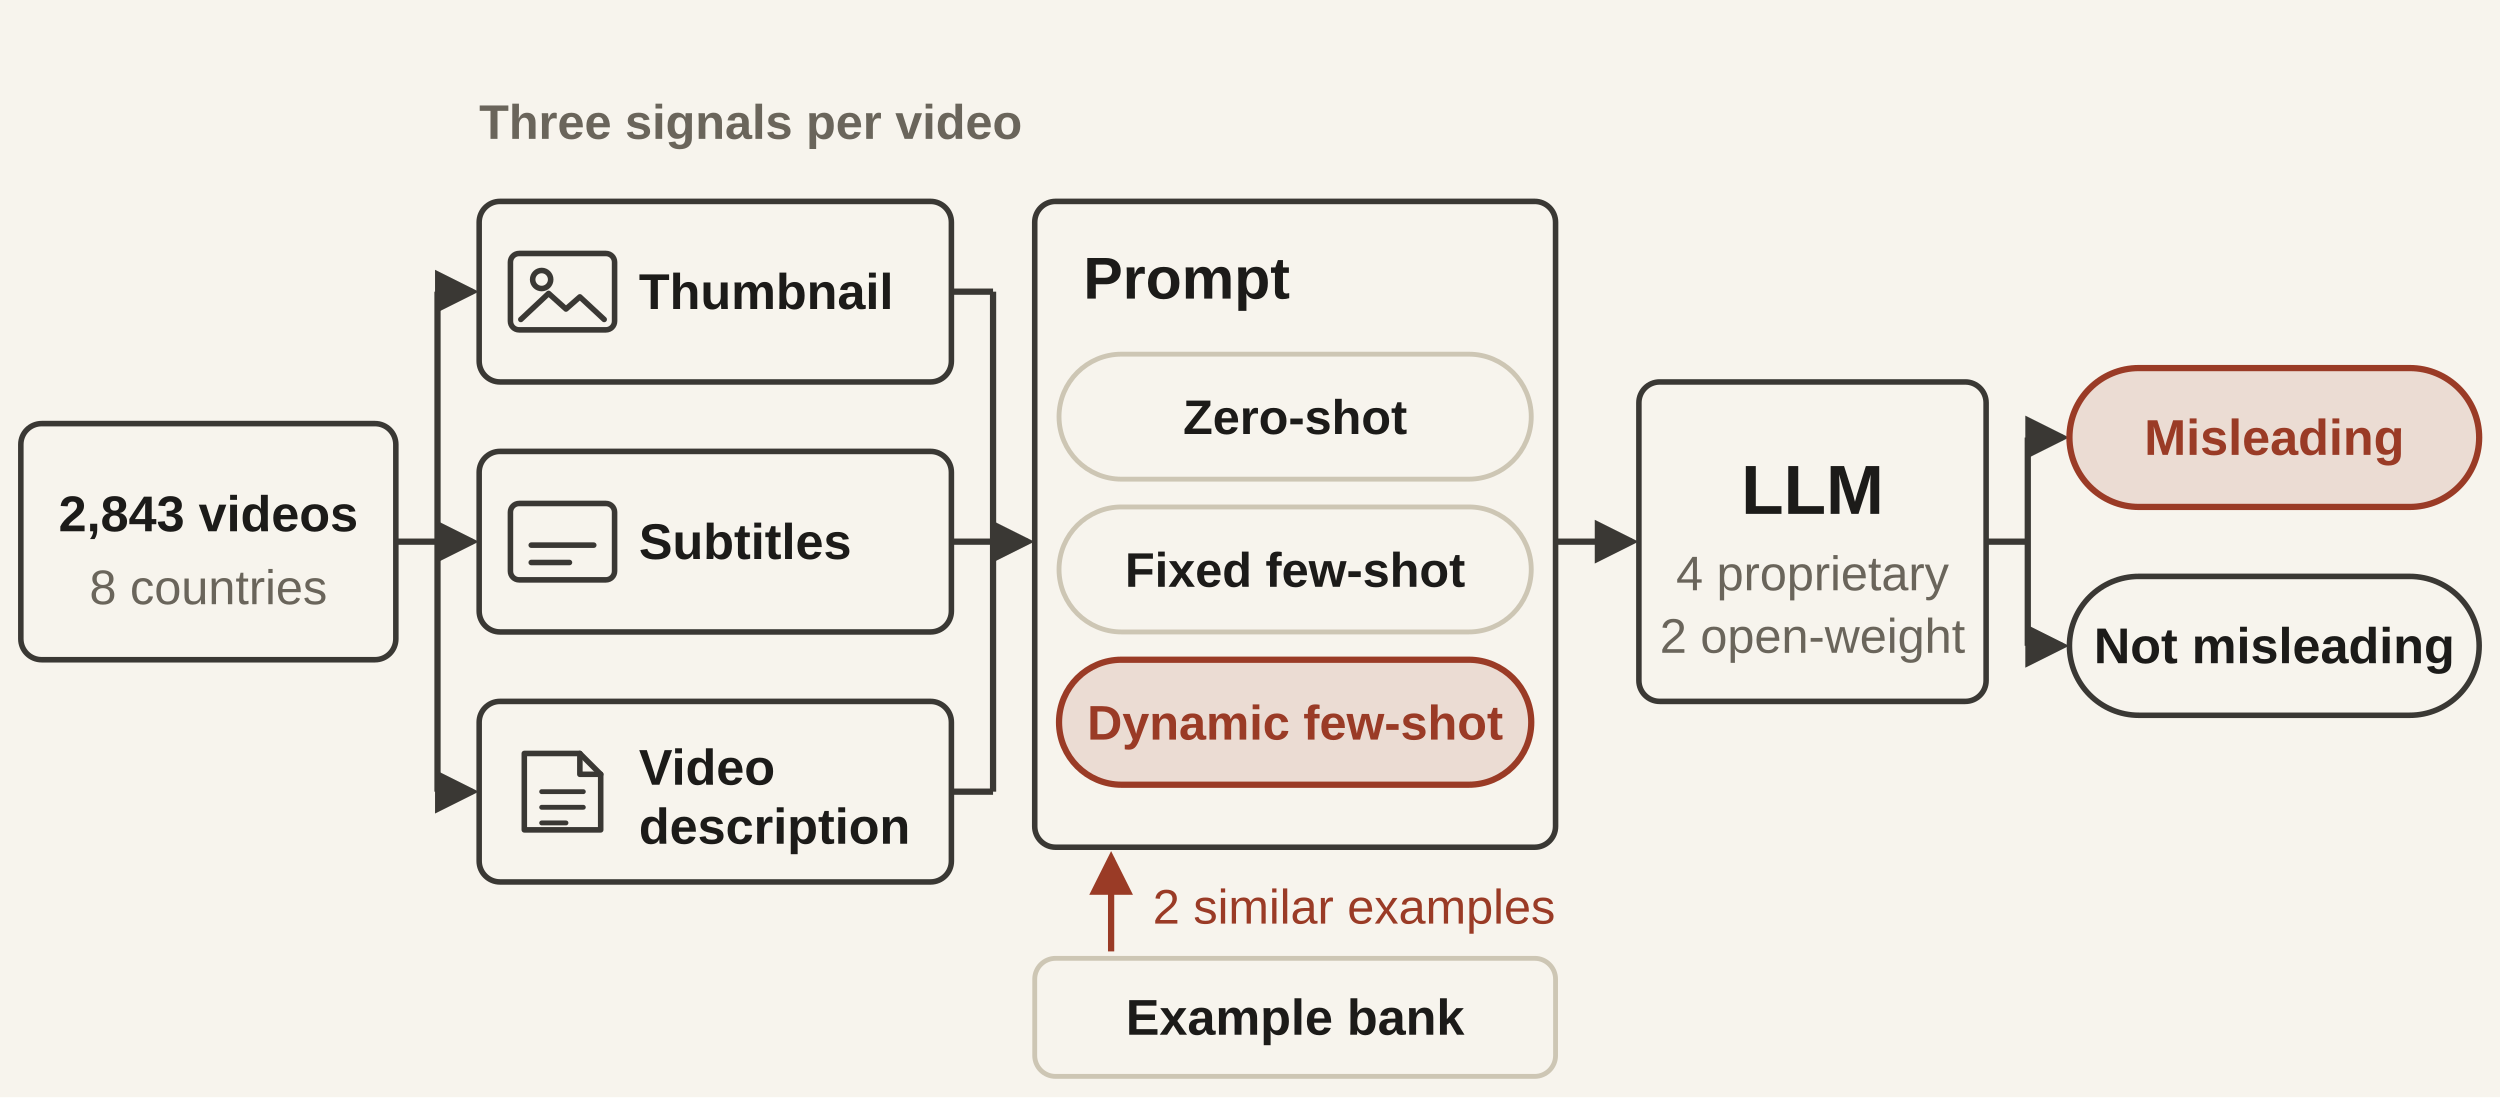
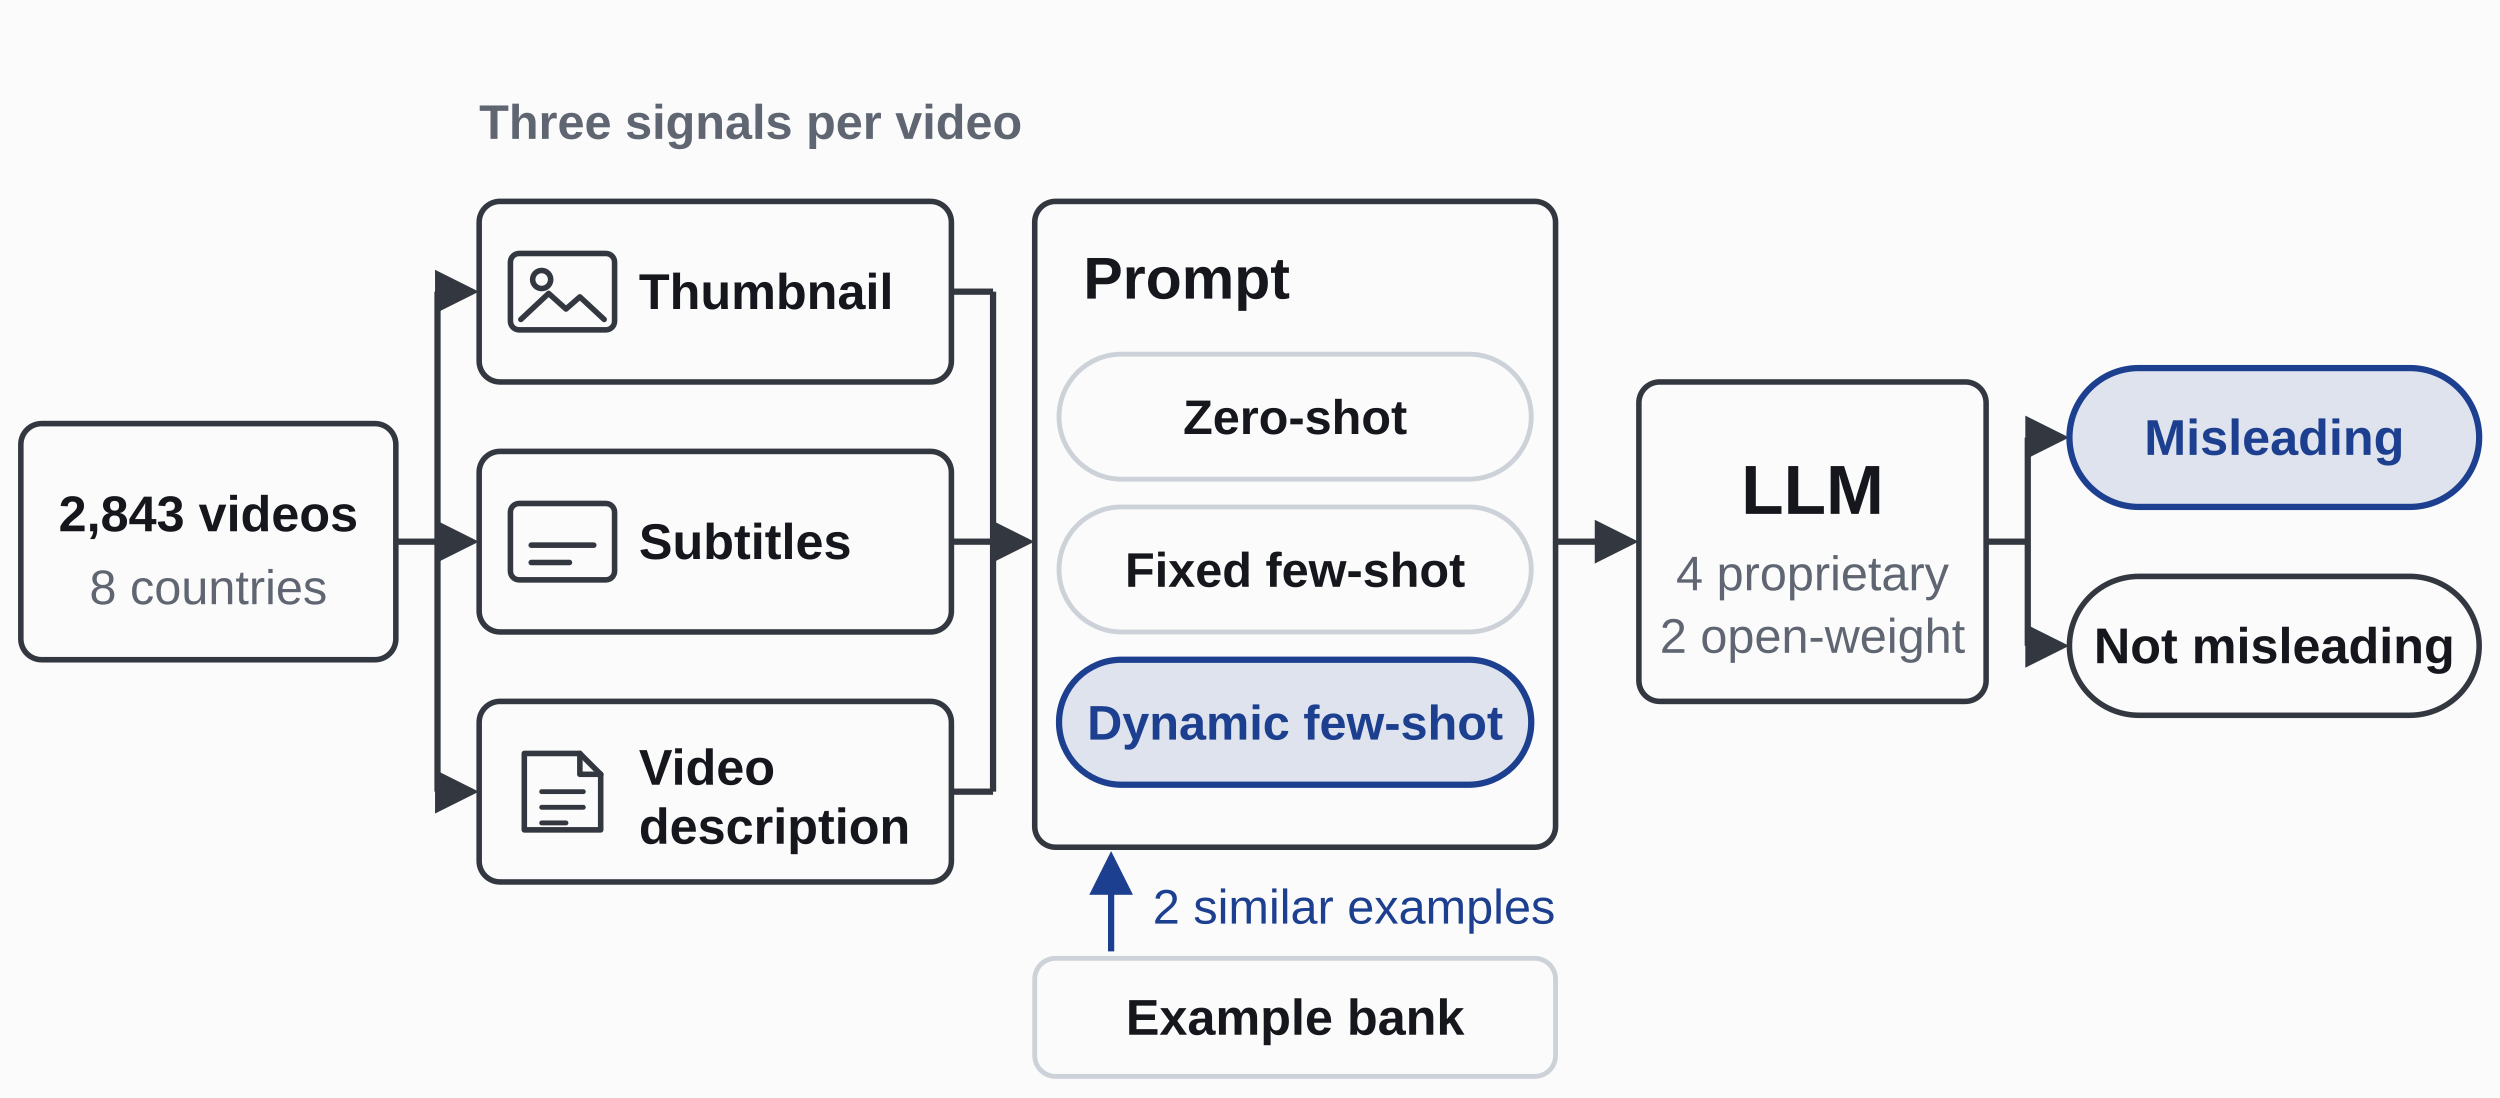
<svg xmlns="http://www.w3.org/2000/svg" viewBox="0 0 720 316" width="720" height="316" font-family="Arial, Helvetica, Arimo, sans-serif">
  <defs>
    <marker id="a" viewBox="0 0 10 10" refX="8.5" refY="5" markerWidth="7" markerHeight="7" orient="auto">
-       <path d="M0,0 L10,5 L0,10 z" fill="#3a3834" />
+       <path d="M0,0 L10,5 L0,10 z" fill="#33373f" />
    </marker>
    <marker id="b" viewBox="0 0 10 10" refX="8.5" refY="5" markerWidth="7" markerHeight="7" orient="auto">
-       <path d="M0,0 L10,5 L0,10 z" fill="#9a3b26" />
+       <path d="M0,0 L10,5 L0,10 z" fill="#1d3f8f" />
    </marker>
  </defs>
-   <rect width="720" height="316" fill="#f7f4ed" />
-   <rect x="6" y="122" width="108" height="68" rx="6" fill="#f7f4ed" stroke="#3a3834" stroke-width="1.6" />
-   <text x="60" y="153" font-size="14.5" font-weight="700" fill="#1c1b19" text-anchor="middle">2,843 videos</text>
-   <text x="60" y="174" font-size="14" font-weight="400" fill="#6a655b" text-anchor="middle">8 countries</text>
-   <text x="138" y="40" font-size="14" font-weight="700" fill="#6a655b" text-anchor="start">Three signals per video</text>
-   <rect x="138" y="58.0" width="136" height="52" rx="6" fill="#f7f4ed" stroke="#3a3834" stroke-width="1.6" />
-   <g transform="translate(147,73)" fill="none" stroke="#3a3834" stroke-width="1.6" stroke-linejoin="round" stroke-linecap="round">
+   <rect width="720" height="316" fill="#fbfbfc" />
+   <rect x="6" y="122" width="108" height="68" rx="6" fill="#fbfbfc" stroke="#33373f" stroke-width="1.6" />
+   <text x="60" y="153" font-size="14.5" font-weight="700" fill="#15171c" text-anchor="middle">2,843 videos</text>
+   <text x="60" y="174" font-size="14" font-weight="400" fill="#5f6672" text-anchor="middle">8 countries</text>
+   <text x="138" y="40" font-size="14" font-weight="700" fill="#5f6672" text-anchor="start">Three signals per video</text>
+   <rect x="138" y="58.0" width="136" height="52" rx="6" fill="#fbfbfc" stroke="#33373f" stroke-width="1.6" />
+   <g transform="translate(147,73)" fill="none" stroke="#33373f" stroke-width="1.6" stroke-linejoin="round" stroke-linecap="round">
    <rect width="30" height="22" rx="2.5" />
    <circle cx="9" cy="7.5" r="2.6" />
    <path d="M3,19 L11,11.5 L16,16 L20,12.5 L27,19" />
  </g>
-   <text x="184" y="89" font-size="14.5" font-weight="700" fill="#1c1b19" text-anchor="start">Thumbnail</text>
-   <rect x="138" y="130.0" width="136" height="52" rx="6" fill="#f7f4ed" stroke="#3a3834" stroke-width="1.6" />
-   <g transform="translate(147,145)" fill="none" stroke="#3a3834" stroke-width="1.6" stroke-linejoin="round" stroke-linecap="round">
+   <text x="184" y="89" font-size="14.5" font-weight="700" fill="#15171c" text-anchor="start">Thumbnail</text>
+   <rect x="138" y="130.0" width="136" height="52" rx="6" fill="#fbfbfc" stroke="#33373f" stroke-width="1.6" />
+   <g transform="translate(147,145)" fill="none" stroke="#33373f" stroke-width="1.6" stroke-linejoin="round" stroke-linecap="round">
    <rect width="30" height="22" rx="2.5" />
    <path d="M6,12 H24 M6,17 H17" />
  </g>
-   <text x="184" y="161" font-size="14.5" font-weight="700" fill="#1c1b19" text-anchor="start">Subtitles</text>
-   <rect x="138" y="202.0" width="136" height="52" rx="6" fill="#f7f4ed" stroke="#3a3834" stroke-width="1.6" />
-   <g transform="translate(147,217)" fill="none" stroke="#3a3834" stroke-width="1.6" stroke-linejoin="round" stroke-linecap="round">
+   <text x="184" y="161" font-size="14.5" font-weight="700" fill="#15171c" text-anchor="start">Subtitles</text>
+   <rect x="138" y="202.0" width="136" height="52" rx="6" fill="#fbfbfc" stroke="#33373f" stroke-width="1.6" />
+   <g transform="translate(147,217)" fill="none" stroke="#33373f" stroke-width="1.6" stroke-linejoin="round" stroke-linecap="round">
    <path d="M4,0 H20 L26,6 V22 H4 Z" />
    <path d="M20,0 V6 H26" />
    <path d="M9,11 H21 M9,15.5 H21 M9,20 H16" stroke-width="1.4" />
  </g>
-   <text x="184" y="226" font-size="14.5" font-weight="700" fill="#1c1b19" text-anchor="start">Video</text>
-   <text x="184" y="243" font-size="14.5" font-weight="700" fill="#1c1b19" text-anchor="start">description</text>
-   <path d="M114,156 L126,156" fill="none" stroke="#3a3834" stroke-width="1.8" stroke-linejoin="round" />
-   <path d="M126,84 L126,228" fill="none" stroke="#3a3834" stroke-width="1.8" stroke-linejoin="round" />
-   <path d="M126,84 L136,84" fill="none" stroke="#3a3834" stroke-width="1.8" stroke-linejoin="round" marker-end="url(#a)" />
-   <path d="M126,156 L136,156" fill="none" stroke="#3a3834" stroke-width="1.8" stroke-linejoin="round" marker-end="url(#a)" />
-   <path d="M126,228 L136,228" fill="none" stroke="#3a3834" stroke-width="1.8" stroke-linejoin="round" marker-end="url(#a)" />
-   <path d="M274,84 L286,84" fill="none" stroke="#3a3834" stroke-width="1.8" stroke-linejoin="round" />
-   <path d="M274,156 L286,156" fill="none" stroke="#3a3834" stroke-width="1.8" stroke-linejoin="round" />
-   <path d="M274,228 L286,228" fill="none" stroke="#3a3834" stroke-width="1.8" stroke-linejoin="round" />
-   <path d="M286,84 L286,228" fill="none" stroke="#3a3834" stroke-width="1.8" stroke-linejoin="round" />
-   <path d="M286,156 L296,156" fill="none" stroke="#3a3834" stroke-width="1.8" stroke-linejoin="round" marker-end="url(#a)" />
-   <rect x="298" y="58" width="150" height="186" rx="6" fill="#f7f4ed" stroke="#3a3834" stroke-width="1.6" />
-   <text x="312" y="86" font-size="17" font-weight="700" fill="#1c1b19" text-anchor="start">Prompt</text>
-   <rect x="305" y="102" width="136" height="36" rx="18" fill="#f7f4ed" stroke="#cdc6b4" stroke-width="1.4" />
-   <text x="373.0" y="125" font-size="14" font-weight="700" fill="#1c1b19" text-anchor="middle">Zero-shot</text>
-   <rect x="305" y="146" width="136" height="36" rx="18" fill="#f7f4ed" stroke="#cdc6b4" stroke-width="1.4" />
-   <text x="373.0" y="169" font-size="14" font-weight="700" fill="#1c1b19" text-anchor="middle">Fixed few-shot</text>
-   <rect x="305" y="190" width="136" height="36" rx="18" fill="#ebdcd3" stroke="#9a3b26" stroke-width="1.8" />
-   <text x="373.0" y="213" font-size="14" font-weight="700" fill="#9a3b26" text-anchor="middle">Dynamic few-shot</text>
-   <rect x="298" y="276" width="150" height="34" rx="6" fill="#f7f4ed" stroke="#cdc6b4" stroke-width="1.4" />
-   <text x="373.0" y="298" font-size="14.5" font-weight="700" fill="#1c1b19" text-anchor="middle">Example bank</text>
-   <path d="M320,274 L320,247" fill="none" stroke="#9a3b26" stroke-width="1.8" stroke-linejoin="round" marker-end="url(#b)" />
-   <text x="332" y="266" font-size="14" font-weight="400" fill="#9a3b26" text-anchor="start">2 similar examples</text>
-   <path d="M448,156 L470,156" fill="none" stroke="#3a3834" stroke-width="1.8" stroke-linejoin="round" marker-end="url(#a)" />
-   <rect x="472" y="110" width="100" height="92" rx="6" fill="#f7f4ed" stroke="#3a3834" stroke-width="1.6" />
-   <text x="522" y="148" font-size="20" font-weight="700" fill="#1c1b19" text-anchor="middle">LLM</text>
-   <text x="522" y="170" font-size="14" font-weight="400" fill="#6a655b" text-anchor="middle">4 proprietary</text>
-   <text x="522" y="188" font-size="14" font-weight="400" fill="#6a655b" text-anchor="middle">2 open-weight</text>
-   <path d="M572,156 L584,156" fill="none" stroke="#3a3834" stroke-width="1.8" stroke-linejoin="round" />
-   <path d="M584,126 L584,186" fill="none" stroke="#3a3834" stroke-width="1.8" stroke-linejoin="round" />
-   <path d="M584,126 L594,126" fill="none" stroke="#3a3834" stroke-width="1.8" stroke-linejoin="round" marker-end="url(#a)" />
-   <path d="M584,186 L594,186" fill="none" stroke="#3a3834" stroke-width="1.8" stroke-linejoin="round" marker-end="url(#a)" />
-   <rect x="596" y="106" width="118" height="40" rx="20" fill="#ebdcd3" stroke="#9a3b26" stroke-width="1.8" />
-   <text x="655" y="131" font-size="14.5" font-weight="700" fill="#9a3b26" text-anchor="middle">Misleading</text>
-   <rect x="596" y="166" width="118" height="40" rx="20" fill="#f7f4ed" stroke="#3a3834" stroke-width="1.6" />
-   <text x="655" y="191" font-size="14.5" font-weight="700" fill="#1c1b19" text-anchor="middle">Not misleading</text>
+   <text x="184" y="226" font-size="14.5" font-weight="700" fill="#15171c" text-anchor="start">Video</text>
+   <text x="184" y="243" font-size="14.5" font-weight="700" fill="#15171c" text-anchor="start">description</text>
+   <path d="M114,156 L126,156" fill="none" stroke="#33373f" stroke-width="1.8" stroke-linejoin="round" />
+   <path d="M126,84 L126,228" fill="none" stroke="#33373f" stroke-width="1.8" stroke-linejoin="round" />
+   <path d="M126,84 L136,84" fill="none" stroke="#33373f" stroke-width="1.8" stroke-linejoin="round" marker-end="url(#a)" />
+   <path d="M126,156 L136,156" fill="none" stroke="#33373f" stroke-width="1.8" stroke-linejoin="round" marker-end="url(#a)" />
+   <path d="M126,228 L136,228" fill="none" stroke="#33373f" stroke-width="1.8" stroke-linejoin="round" marker-end="url(#a)" />
+   <path d="M274,84 L286,84" fill="none" stroke="#33373f" stroke-width="1.8" stroke-linejoin="round" />
+   <path d="M274,156 L286,156" fill="none" stroke="#33373f" stroke-width="1.8" stroke-linejoin="round" />
+   <path d="M274,228 L286,228" fill="none" stroke="#33373f" stroke-width="1.8" stroke-linejoin="round" />
+   <path d="M286,84 L286,228" fill="none" stroke="#33373f" stroke-width="1.8" stroke-linejoin="round" />
+   <path d="M286,156 L296,156" fill="none" stroke="#33373f" stroke-width="1.8" stroke-linejoin="round" marker-end="url(#a)" />
+   <rect x="298" y="58" width="150" height="186" rx="6" fill="#fbfbfc" stroke="#33373f" stroke-width="1.6" />
+   <text x="312" y="86" font-size="17" font-weight="700" fill="#15171c" text-anchor="start">Prompt</text>
+   <rect x="305" y="102" width="136" height="36" rx="18" fill="#fbfbfc" stroke="#cdd1d8" stroke-width="1.4" />
+   <text x="373.0" y="125" font-size="14" font-weight="700" fill="#15171c" text-anchor="middle">Zero-shot</text>
+   <rect x="305" y="146" width="136" height="36" rx="18" fill="#fbfbfc" stroke="#cdd1d8" stroke-width="1.4" />
+   <text x="373.0" y="169" font-size="14" font-weight="700" fill="#15171c" text-anchor="middle">Fixed few-shot</text>
+   <rect x="305" y="190" width="136" height="36" rx="18" fill="#dee3ee" stroke="#1d3f8f" stroke-width="1.8" />
+   <text x="373.0" y="213" font-size="14" font-weight="700" fill="#1d3f8f" text-anchor="middle">Dynamic few-shot</text>
+   <rect x="298" y="276" width="150" height="34" rx="6" fill="#fbfbfc" stroke="#cdd1d8" stroke-width="1.4" />
+   <text x="373.0" y="298" font-size="14.5" font-weight="700" fill="#15171c" text-anchor="middle">Example bank</text>
+   <path d="M320,274 L320,247" fill="none" stroke="#1d3f8f" stroke-width="1.8" stroke-linejoin="round" marker-end="url(#b)" />
+   <text x="332" y="266" font-size="14" font-weight="400" fill="#1d3f8f" text-anchor="start">2 similar examples</text>
+   <path d="M448,156 L470,156" fill="none" stroke="#33373f" stroke-width="1.8" stroke-linejoin="round" marker-end="url(#a)" />
+   <rect x="472" y="110" width="100" height="92" rx="6" fill="#fbfbfc" stroke="#33373f" stroke-width="1.6" />
+   <text x="522" y="148" font-size="20" font-weight="700" fill="#15171c" text-anchor="middle">LLM</text>
+   <text x="522" y="170" font-size="14" font-weight="400" fill="#5f6672" text-anchor="middle">4 proprietary</text>
+   <text x="522" y="188" font-size="14" font-weight="400" fill="#5f6672" text-anchor="middle">2 open-weight</text>
+   <path d="M572,156 L584,156" fill="none" stroke="#33373f" stroke-width="1.8" stroke-linejoin="round" />
+   <path d="M584,126 L584,186" fill="none" stroke="#33373f" stroke-width="1.8" stroke-linejoin="round" />
+   <path d="M584,126 L594,126" fill="none" stroke="#33373f" stroke-width="1.8" stroke-linejoin="round" marker-end="url(#a)" />
+   <path d="M584,186 L594,186" fill="none" stroke="#33373f" stroke-width="1.8" stroke-linejoin="round" marker-end="url(#a)" />
+   <rect x="596" y="106" width="118" height="40" rx="20" fill="#dee3ee" stroke="#1d3f8f" stroke-width="1.8" />
+   <text x="655" y="131" font-size="14.5" font-weight="700" fill="#1d3f8f" text-anchor="middle">Misleading</text>
+   <rect x="596" y="166" width="118" height="40" rx="20" fill="#fbfbfc" stroke="#33373f" stroke-width="1.6" />
+   <text x="655" y="191" font-size="14.5" font-weight="700" fill="#15171c" text-anchor="middle">Not misleading</text>
</svg>
